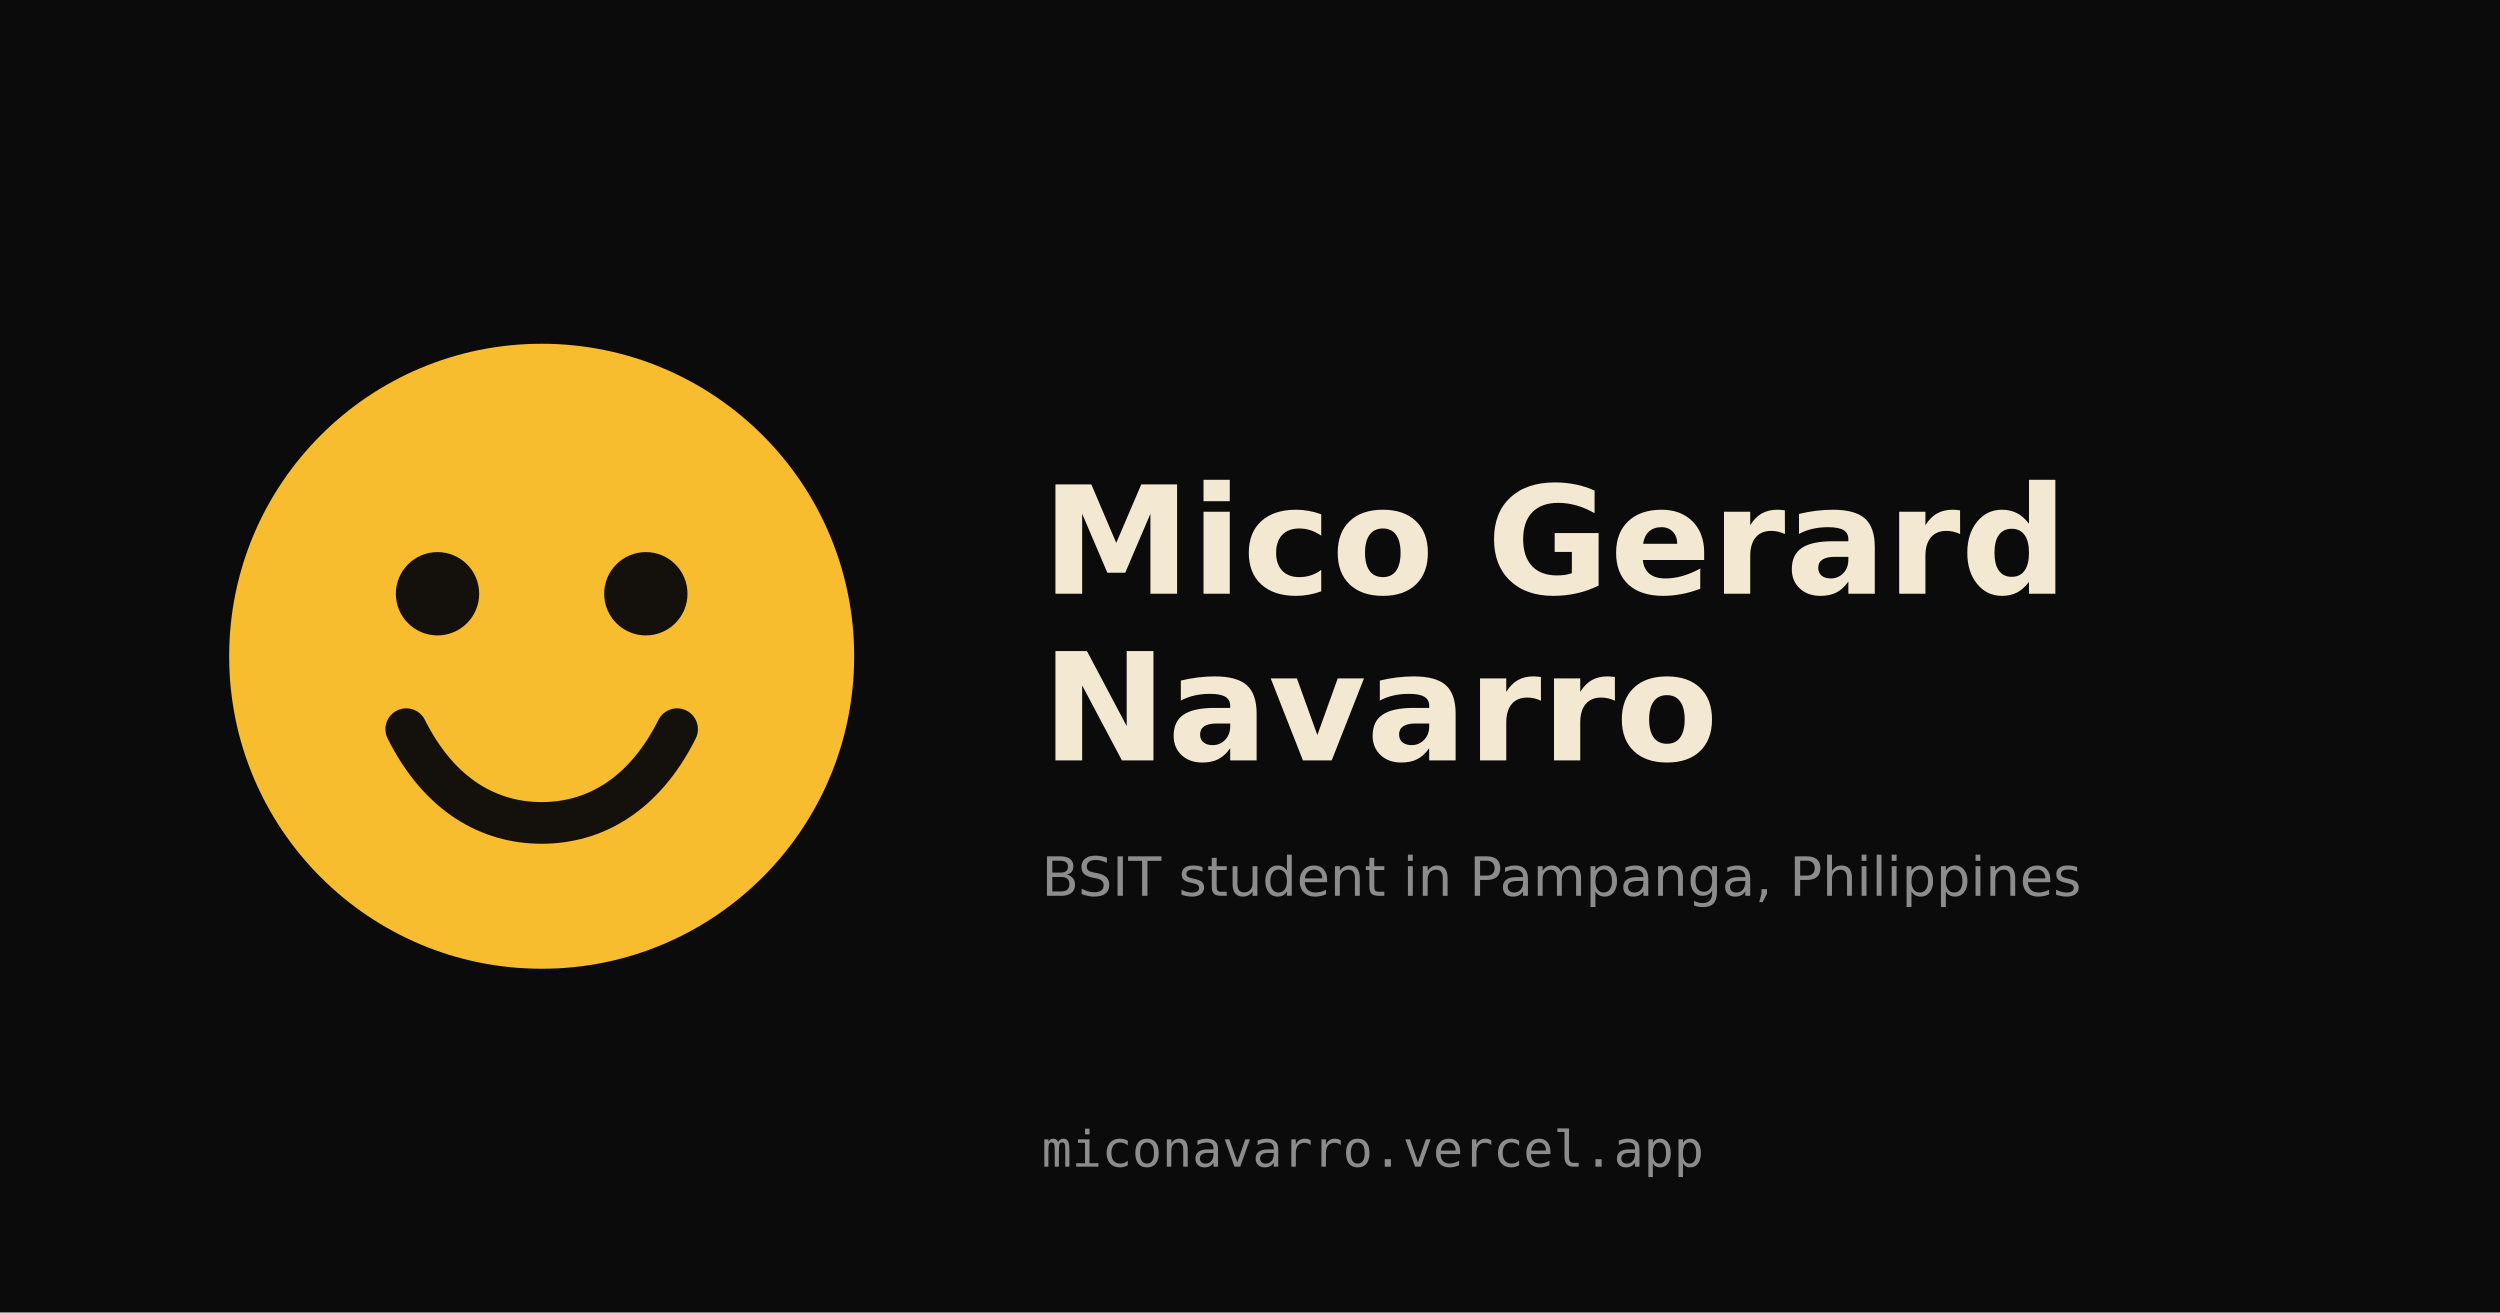
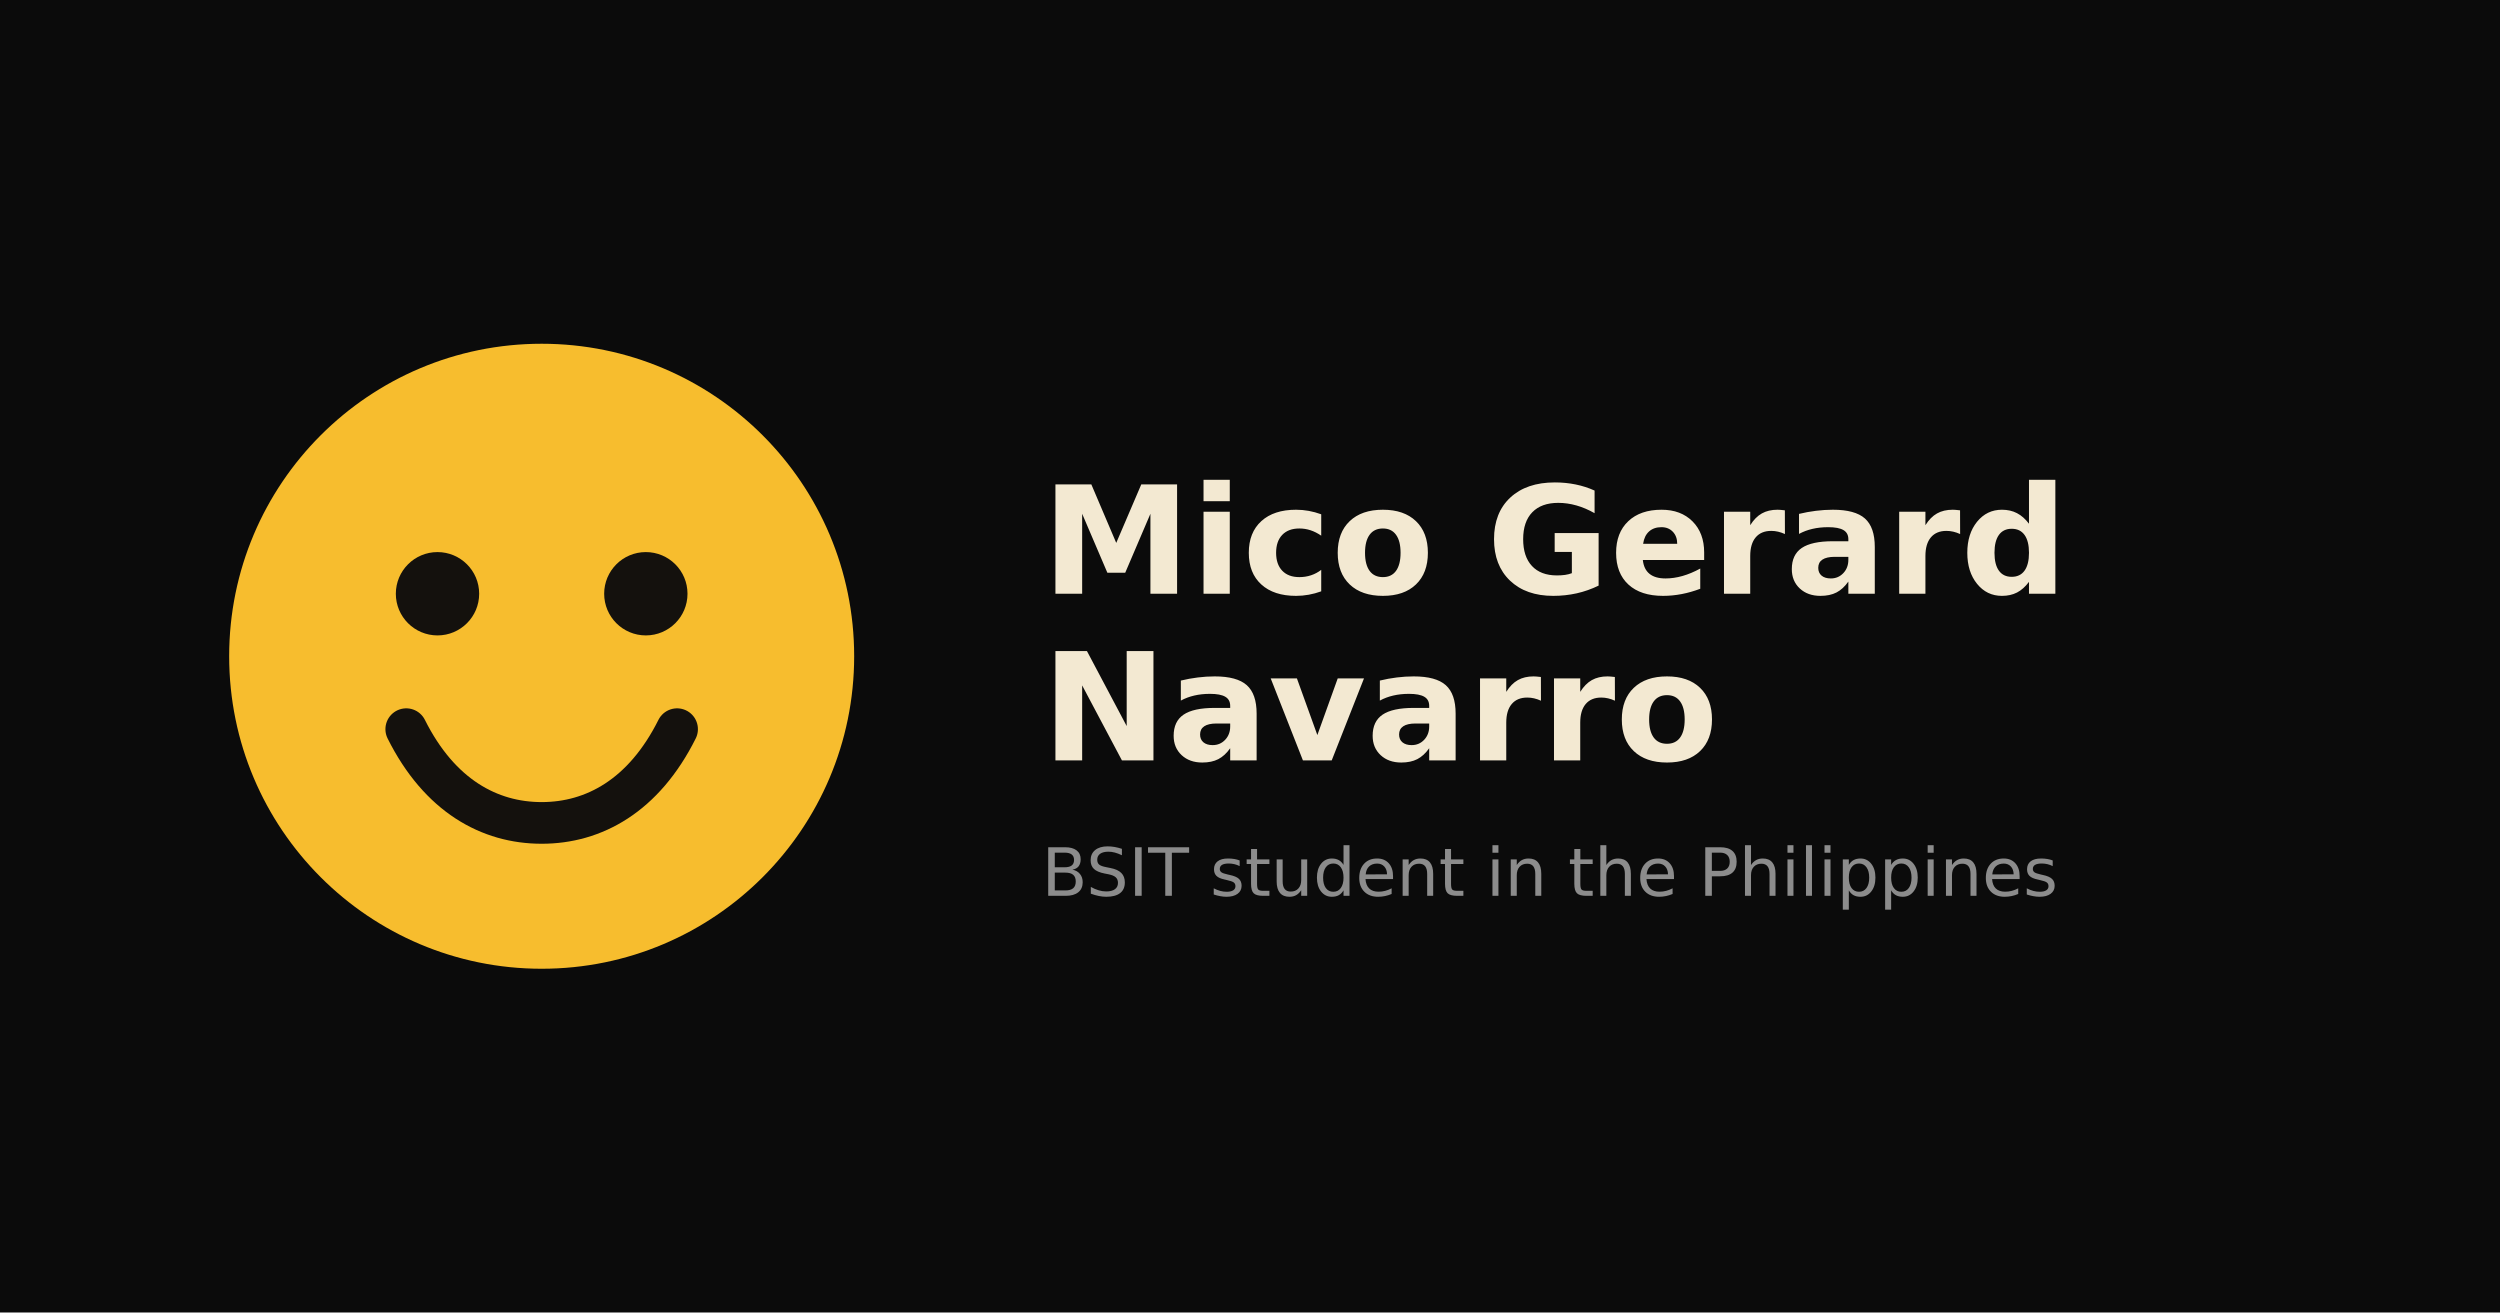
<svg xmlns="http://www.w3.org/2000/svg" width="1200" height="630" viewBox="0 0 1200 630">
  <rect width="1200" height="630" fill="#0B0B0B" />
  <circle cx="260" cy="315" r="150" fill="#f7bd2e" />
  <circle cx="210" cy="285" r="20" fill="#14110d" />
  <circle cx="310" cy="285" r="20" fill="#14110d" />
  <path d="M195 350c16 32 40 45 65 45s49-13 65-45" fill="none" stroke="#14110d" stroke-width="20" stroke-linecap="round" />
  <text x="500" y="285" fill="#F3E9D2" font-family="Geist, DejaVu Sans, sans-serif" font-size="72" font-weight="700">Mico Gerard</text>
  <text x="500" y="365" fill="#F3E9D2" font-family="Geist, DejaVu Sans, sans-serif" font-size="72" font-weight="700">Navarro</text>
-   <text x="500" y="430" fill="#8C8C8C" font-family="Geist, DejaVu Sans, sans-serif" font-size="26">BSIT student in Pampanga, Philippines</text>
-   <text x="500" y="560" fill="#8C8C8C" font-family="Geist Mono, DejaVu Sans Mono, monospace" font-size="24">miconavarro.vercel.app</text>
+   <text x="500" y="430" fill="#8C8C8C" font-family="Geist, DejaVu Sans, sans-serif" font-size="32">BSIT student in the Philippines</text>
</svg>
